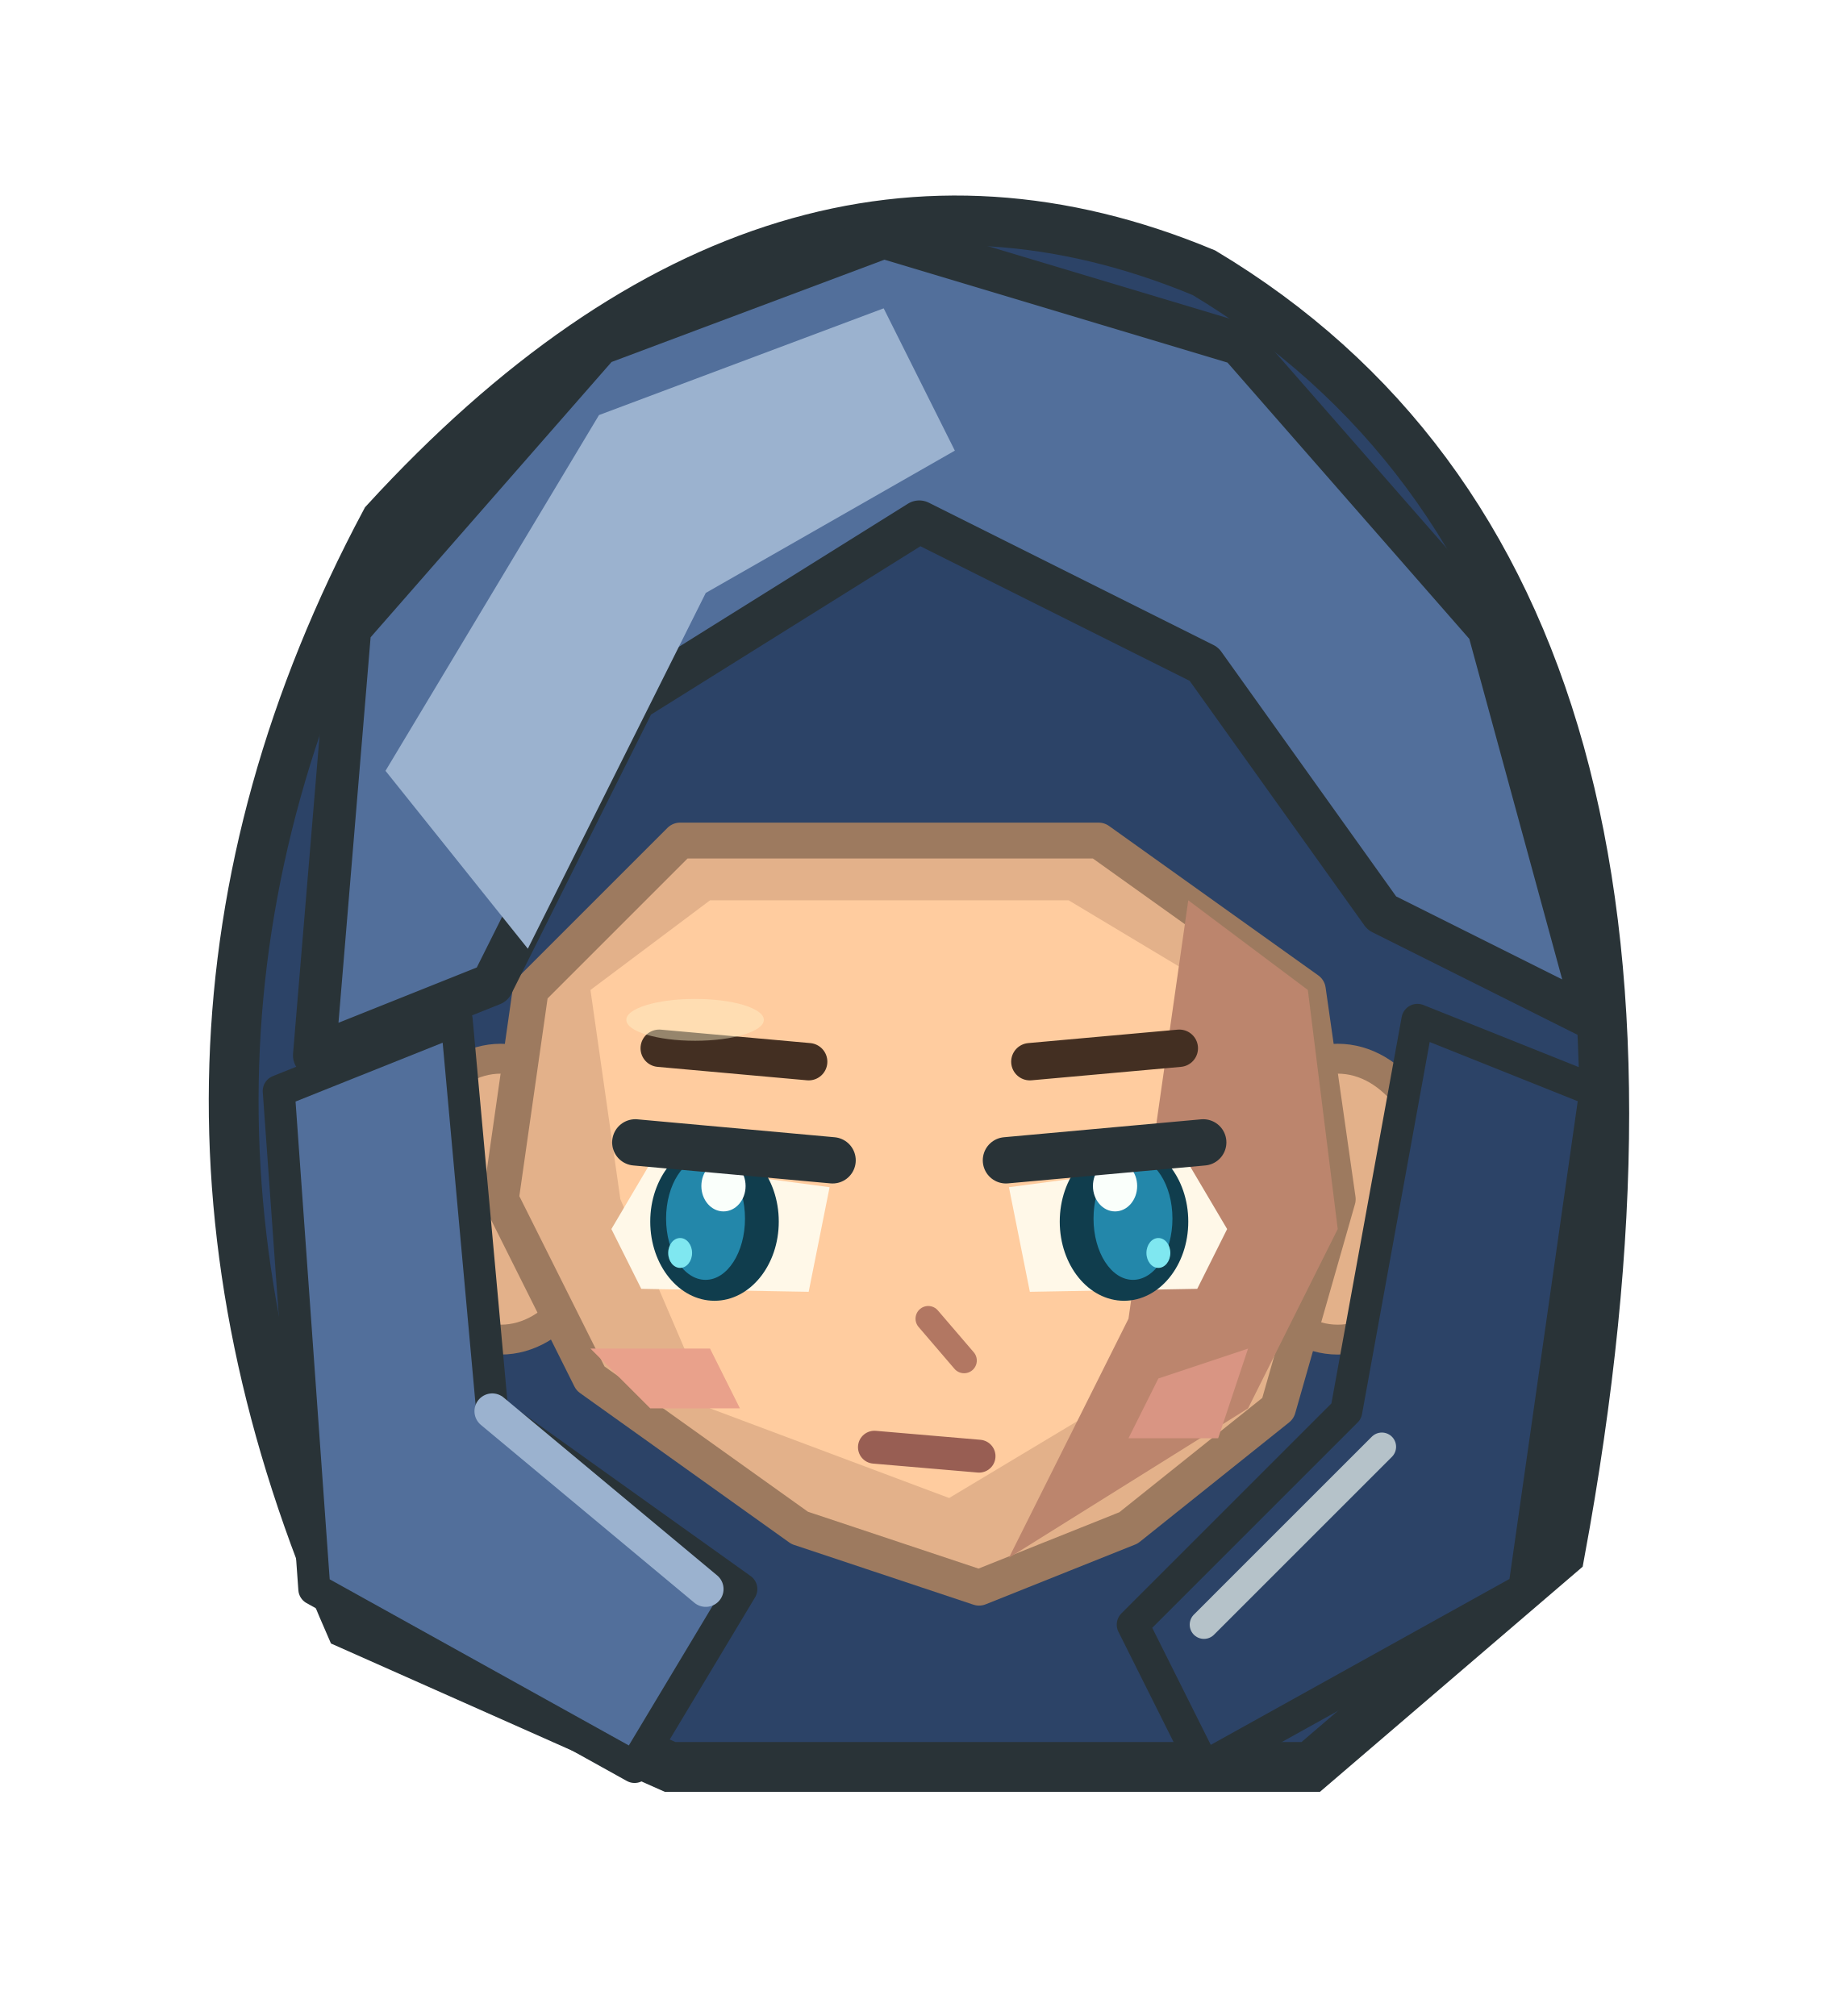
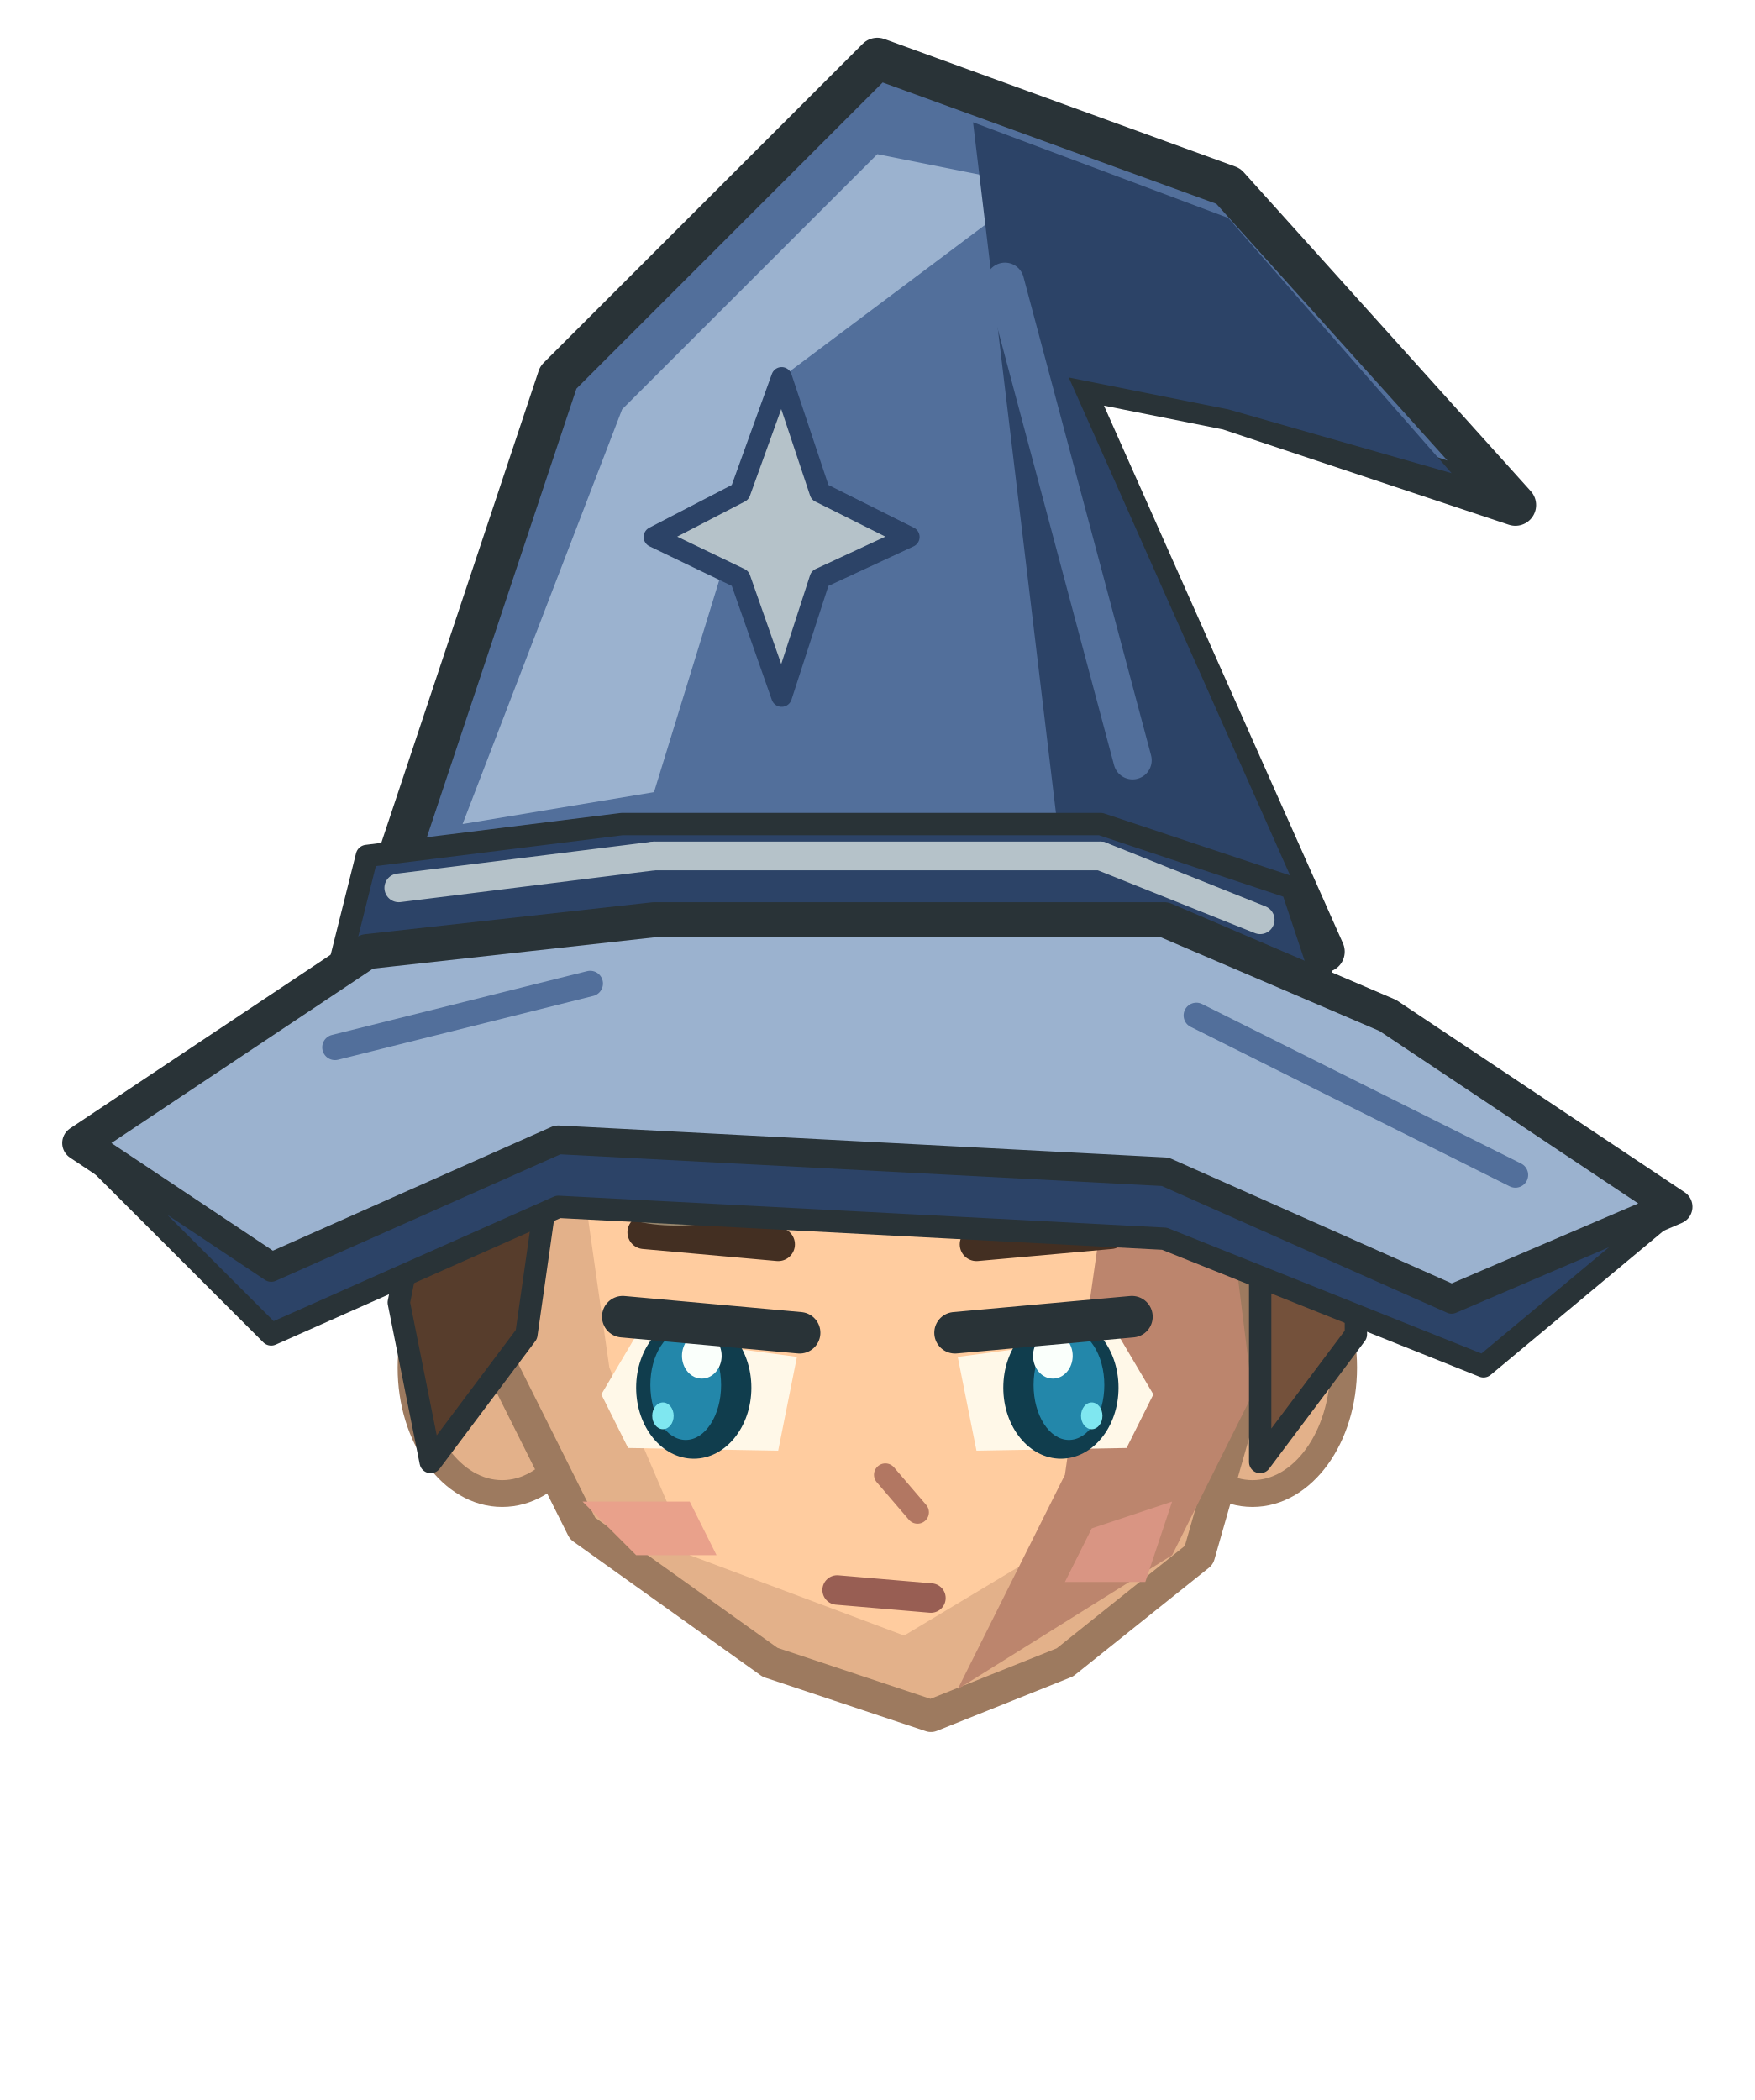
- <svg xmlns="http://www.w3.org/2000/svg" viewBox="-31 -38 62 68">
+ <svg xmlns="http://www.w3.org/2000/svg" viewBox="-33 -49 66 79">
  <defs />
-   <path d="M-16 14 Q-23 -2 -15 -17 Q-4 -29 8 -24 Q23 -15 18 12 L11 18 L-7 18 Z" transform="matrix(1.2 0 0 1.2 0 0)" fill="#2c4367" opacity="1" />
-   <path d="M-16 14 Q-23 -2 -15 -17 Q-4 -29 8 -24 Q23 -15 18 12 L11 18 L-7 18 Z" transform="matrix(1.2 0 0 1.2 0 0)" fill="none" stroke="#293337" stroke-width="1.4" stroke-linecap="butt" stroke-linejoin="miter" opacity="1" />
  <path d="M-10.6 -57 A3.4 4.7 0 1 0 -17.4 -57 A3.4 4.7 0 1 0 -10.6 -57 Z" transform="matrix(1.008 0 0 1.008 0 59.904)" fill="#e3b18a" opacity="1" />
  <path d="M-10.6 -57 A3.4 4.7 0 1 0 -17.4 -57 A3.4 4.7 0 1 0 -10.6 -57 Z" transform="matrix(1.008 0 0 1.008 0 59.904)" fill="none" stroke="#9d7a5f" stroke-width="1" stroke-linecap="butt" stroke-linejoin="miter" opacity="1" />
  <path d="M17.4 -57 A3.4 4.7 0 1 0 10.6 -57 A3.4 4.7 0 1 0 17.4 -57 Z" transform="matrix(1.008 0 0 1.008 0 59.904)" fill="#e3b18a" opacity="1" />
  <path d="M17.4 -57 A3.4 4.7 0 1 0 10.6 -57 A3.4 4.7 0 1 0 17.4 -57 Z" transform="matrix(1.008 0 0 1.008 0 59.904)" fill="none" stroke="#9d7a5f" stroke-width="1" stroke-linecap="butt" stroke-linejoin="miter" opacity="1" />
  <path d="M-13 -64 L-8 -69 L6 -69 L13 -64 L14 -57 L12 -50 L7 -46 L2 -44 L-4 -46 L-11 -51 L-14 -57 Z" transform="matrix(1.008 0 0 1.008 0 59.904)" fill="#e3b18a" opacity="1" />
  <path d="M-13 -64 L-8 -69 L6 -69 L13 -64 L14 -57 L12 -50 L7 -46 L2 -44 L-4 -46 L-11 -51 L-14 -57 Z" transform="matrix(1.008 0 0 1.008 0 59.904)" fill="none" stroke="#9d7a5f" stroke-width="1.2" stroke-linecap="butt" stroke-linejoin="round" opacity="1" />
  <path d="M-11 -64 L-7 -67 L5 -67 L10 -64 L10 -57 L6 -50 L1 -47 L-7 -50 L-10 -57 Z" transform="matrix(1.008 0 0 1.008 0 59.904)" fill="#ffcc9f" opacity="1" />
  <path d="M9 -67 L13 -64 L14 -56 L11 -50 L3 -45 L7 -53 Z" transform="matrix(1.008 0 0 1.008 0 59.904)" fill="#bc856d" opacity="1" />
  <path d="M-11 -52 L-9 -50 L-6 -50 L-7 -52 Z" transform="matrix(1.008 0 0 1.008 0 59.904)" fill="#e9a18b" opacity="1" />
  <path d="M8 -51 L11 -52 L10 -49 L7 -49 Z" transform="matrix(1.008 0 0 1.008 0 59.904)" fill="#d99583" opacity="1" />
  <path d="M-3.5 -1.4 L2.5 -2.2 L3.8 0 L2.8 2 L-2.8 2.1 Z" transform="matrix(-1.008 0 0 1.008 -6.552 3.456)" fill="#fff8e8" opacity="1" />
  <path d="M2.5 -0.25 A2.15 2.65 0 1 0 -1.8 -0.25 A2.15 2.65 0 1 0 2.5 -0.25 Z" transform="matrix(-1.008 0 0 1.008 -6.552 3.456)" fill="#103d4d" opacity="1" />
  <path d="M1.97 -0.35 A1.32 2.05 0 1 0 -0.67 -0.35 A1.32 2.05 0 1 0 1.97 -0.35 Z" transform="matrix(-1.008 0 0 1.008 -6.552 3.456)" fill="#2387aa" opacity="1" />
  <path d="M0.79 -1.44 A0.74 0.85 0 1 0 -0.69 -1.44 A0.74 0.85 0 1 0 0.79 -1.44 Z" transform="matrix(-1.008 0 0 1.008 -6.552 3.456)" fill="#fafffb" opacity="1" />
  <path d="M1.9 0.8 A0.4 0.5 0 1 0 1.1 0.8 A0.4 0.5 0 1 0 1.9 0.8 Z" transform="matrix(-1.008 0 0 1.008 -6.552 3.456)" fill="#7fe7f0" opacity="1" />
  <path d="M-3.6 -2.3 L3 -2.9" transform="matrix(-1.008 0 0 1.008 -6.552 3.456)" fill="none" stroke="#293337" stroke-width="1.55" stroke-linecap="round" stroke-linejoin="round" opacity="1" />
  <path d="M-2.8 -5.6 L2.2 -6.05" transform="matrix(-1.008 0 0 1.008 -6.552 3.456)" fill="none" stroke="#432f22" stroke-width="1.25" stroke-linecap="round" stroke-linejoin="round" opacity="1" />
  <path d="M-3.5 -1.4 L2.5 -2.2 L3.8 0 L2.8 2 L-2.8 2.1 Z" transform="matrix(1.008 0 0 1.008 6.552 3.456)" fill="#fff8e8" opacity="1" />
  <path d="M2.5 -0.25 A2.15 2.65 0 1 0 -1.8 -0.25 A2.15 2.65 0 1 0 2.5 -0.25 Z" transform="matrix(1.008 0 0 1.008 6.552 3.456)" fill="#103d4d" opacity="1" />
  <path d="M1.97 -0.35 A1.32 2.05 0 1 0 -0.67 -0.35 A1.32 2.05 0 1 0 1.97 -0.35 Z" transform="matrix(1.008 0 0 1.008 6.552 3.456)" fill="#2387aa" opacity="1" />
  <path d="M0.79 -1.44 A0.74 0.85 0 1 0 -0.69 -1.44 A0.74 0.85 0 1 0 0.79 -1.44 Z" transform="matrix(1.008 0 0 1.008 6.552 3.456)" fill="#fafffb" opacity="1" />
  <path d="M1.9 0.8 A0.4 0.5 0 1 0 1.1 0.8 A0.4 0.5 0 1 0 1.9 0.8 Z" transform="matrix(1.008 0 0 1.008 6.552 3.456)" fill="#7fe7f0" opacity="1" />
  <path d="M-3.6 -2.3 L3 -2.9" transform="matrix(1.008 0 0 1.008 6.552 3.456)" fill="none" stroke="#293337" stroke-width="1.55" stroke-linecap="round" stroke-linejoin="round" opacity="1" />
  <path d="M-2.8 -5.6 L2.2 -6.05" transform="matrix(1.008 0 0 1.008 6.552 3.456)" fill="none" stroke="#432f22" stroke-width="1.25" stroke-linecap="round" stroke-linejoin="round" opacity="1" />
  <path d="M0.3 -53 L1.5 -51.6" transform="matrix(1.008 0 0 1.008 0 59.904)" fill="none" stroke="#b27762" stroke-width="0.85" stroke-linecap="round" stroke-linejoin="round" opacity="1" />
  <path d="M-1.5 -48.7 L2 -48.4" transform="matrix(1.008 0 0 1.008 0 59.904)" fill="none" stroke="#985e53" stroke-width="1.1" stroke-linecap="round" stroke-linejoin="round" opacity="1" />
  <path d="M-5.2 -63 A2.3 0.7 0 1 0 -9.8 -63 A2.3 0.7 0 1 0 -5.2 -63 Z" transform="matrix(1.008 0 0 1.008 0 59.904)" fill="#fff3ca70" opacity="1" />
-   <path d="M-17 -2 L-16 -14 L-9 -22 L-1 -25 L9 -22 L16 -14 L19 -3 L13 -6 L8 -13 L0 -17 L-8 -12 L-12 -4 Z" transform="matrix(1.2 0 0 1.2 0 0)" fill="#526f9b" opacity="1" />
-   <path d="M-17 -2 L-16 -14 L-9 -22 L-1 -25 L9 -22 L16 -14 L19 -3 L13 -6 L8 -13 L0 -17 L-8 -12 L-12 -4 Z" transform="matrix(1.2 0 0 1.2 0 0)" fill="none" stroke="#293337" stroke-width="1.2" stroke-linecap="butt" stroke-linejoin="round" opacity="1" />
-   <path d="M-15 -10 L-9 -20 L-1 -23 L1 -19 L-6 -15 L-11 -5 Z" transform="matrix(1.2 0 0 1.2 0 0)" fill="#9bb2cf" opacity="1" />
-   <path d="M-18 -1 L-13 -3 L-12 8 L-5 13 L-8 18 L-17 13 Z" transform="matrix(1.2 0 0 1.2 0 0)" fill="#526f9b" opacity="1" />
-   <path d="M-18 -1 L-13 -3 L-12 8 L-5 13 L-8 18 L-17 13 Z" transform="matrix(1.2 0 0 1.2 0 0)" fill="none" stroke="#293337" stroke-width="0.9" stroke-linecap="butt" stroke-linejoin="round" opacity="1" />
-   <path d="M14 -3 L19 -1 L17 13 L8 18 L6 14 L12 8 Z" transform="matrix(1.2 0 0 1.2 0 0)" fill="#2c4367" opacity="1" />
-   <path d="M14 -3 L19 -1 L17 13 L8 18 L6 14 L12 8 Z" transform="matrix(1.2 0 0 1.2 0 0)" fill="none" stroke="#293337" stroke-width="0.9" stroke-linecap="butt" stroke-linejoin="round" opacity="1" />
-   <path d="M-12 8 L-6 13" transform="matrix(1.2 0 0 1.2 0 0)" fill="none" stroke="#9bb2cf" stroke-width="1" stroke-linecap="round" stroke-linejoin="round" opacity="1" />
-   <path d="M8 14 L13 9" transform="matrix(1.2 0 0 1.2 0 0)" fill="none" stroke="#b5c2c9" stroke-width="0.8" stroke-linecap="round" stroke-linejoin="round" opacity="1" />
+   <path d="M-14 -5 L-10 -6 L-11 1 L-14 5 L-15 0 Z" transform="matrix(1.2 0 0 1.2 0 0)" fill="#573d2c" opacity="1" />
+   <path d="M-14 -5 L-10 -6 L-11 1 L-14 5 L-15 0 Z" transform="matrix(1.2 0 0 1.2 0 0)" fill="none" stroke="#293337" stroke-width="0.7" stroke-linecap="butt" stroke-linejoin="round" opacity="1" />
+   <path d="M11 -6 L15 -5 L15 1 L12 5 L12 -1 Z" transform="matrix(1.2 0 0 1.2 0 0)" fill="#74513b" opacity="1" />
+   <path d="M11 -6 L15 -5 L15 1 L12 5 L12 -1 Z" transform="matrix(1.2 0 0 1.2 0 0)" fill="none" stroke="#293337" stroke-width="0.7" stroke-linecap="butt" stroke-linejoin="round" opacity="1" />
+   <path d="M-11 -6 L-4 -8 L7 -7 L12 -5 L7 -3 L0 -5 L-6 -3 L-7 -5 Z" transform="matrix(1.2 0 0 1.2 0 0)" fill="#74513b" opacity="1" />
+   <path d="M-16 -11 L-10 -29 L0 -39 L11 -35 L20 -25 L11 -28 L6 -29 L14 -11 Z" transform="matrix(1.2 0 0 1.2 0 0)" fill="#526f9b" opacity="1" />
+   <path d="M-16 -11 L-10 -29 L0 -39 L11 -35 L20 -25 L11 -28 L6 -29 L14 -11 Z" transform="matrix(1.2 0 0 1.2 0 0)" fill="none" stroke="#293337" stroke-width="1.3" stroke-linecap="butt" stroke-linejoin="round" opacity="1" />
+   <path d="M-13 -15 L-8 -28 L0 -36 L5 -35 L-3 -29 L-7 -16 Z" transform="matrix(1.2 0 0 1.2 0 0)" fill="#9bb2cf" opacity="1" />
+   <path d="M3 -37 L11 -34 L18 -26 L11 -28 L6 -29 L14 -11 L6 -12 Z" transform="matrix(1.2 0 0 1.2 0 0)" fill="#2c4367" opacity="1" />
+   <path d="M4 -32 L8 -17" transform="matrix(1.2 0 0 1.2 0 0)" fill="none" stroke="#526f9b" stroke-width="1.2" stroke-linecap="round" stroke-linejoin="round" opacity="1" />
+   <path d="M-16 -14 L-8 -15 L7 -15 L13 -13 L14 -10 L-17 -10 Z" transform="matrix(1.2 0 0 1.2 0 0)" fill="#2c4367" opacity="1" />
+   <path d="M-16 -14 L-8 -15 L7 -15 L13 -13 L14 -10 L-17 -10 Z" transform="matrix(1.2 0 0 1.2 0 0)" fill="none" stroke="#293337" stroke-width="0.7" stroke-linecap="round" stroke-linejoin="round" opacity="1" />
+   <path d="M-15 -13 L-7 -14" transform="matrix(1.2 0 0 1.2 0 0)" fill="none" stroke="#b5c2c9" stroke-width="0.9" stroke-linecap="round" stroke-linejoin="round" opacity="1" />
+   <path d="M-7 -14 L7 -14" transform="matrix(1.2 0 0 1.2 0 0)" fill="none" stroke="#b5c2c9" stroke-width="0.9" stroke-linecap="round" stroke-linejoin="round" opacity="1" />
+   <path d="M7 -14 L12 -12" transform="matrix(1.2 0 0 1.2 0 0)" fill="none" stroke="#b5c2c9" stroke-width="0.9" stroke-linecap="round" stroke-linejoin="round" opacity="1" />
+   <path d="M-25 -5 L-16 -11 L-7 -12 L9 -12 L16 -9 L25 -3 L18 0 L9 -4 L-10 -5 L-19 -1 Z" transform="matrix(1.2 0 0 1.2 0 0)" fill="#9bb2cf" opacity="1" />
+   <path d="M-25 -5 L-16 -11 L-7 -12 L9 -12 L16 -9 L25 -3 L18 0 L9 -4 L-10 -5 L-19 -1 Z" transform="matrix(1.2 0 0 1.2 0 0)" fill="none" stroke="#293337" stroke-width="1.1" stroke-linecap="round" stroke-linejoin="round" opacity="1" />
+   <path d="M-25 -5 L-19 -1 L-10 -5 L9 -4 L18 0 L25 -3 L19 2 L9 -2 L-10 -3 L-19 1 Z" transform="matrix(1.2 0 0 1.2 0 0)" fill="#2c4367" opacity="1" />
+   <path d="M-25 -5 L-19 -1 L-10 -5 L9 -4 L18 0 L25 -3 L19 2 L9 -2 L-10 -3 L-19 1 Z" transform="matrix(1.2 0 0 1.2 0 0)" fill="none" stroke="#293337" stroke-width="0.7" stroke-linecap="round" stroke-linejoin="round" opacity="1" />
+   <path d="M-17 -8 L-9 -10" transform="matrix(1.2 0 0 1.2 0 0)" fill="none" stroke="#526f9b" stroke-width="0.8" stroke-linecap="round" stroke-linejoin="round" opacity="1" />
+   <path d="M10 -9 L20 -4" transform="matrix(1.2 0 0 1.2 0 0)" fill="none" stroke="#526f9b" stroke-width="0.8" stroke-linecap="round" stroke-linejoin="round" opacity="1" />
+   <path d="M-3 -29 L-1.8 -25.4 L1 -24 L-1.8 -22.7 L-3 -19 L-4.3 -22.7 L-7 -24 L-4.3 -25.4 Z" transform="matrix(1.2 0 0 1.2 0 0)" fill="#b5c2c9" opacity="1" />
+   <path d="M-3 -29 L-1.8 -25.4 L1 -24 L-1.8 -22.7 L-3 -19 L-4.3 -22.7 L-7 -24 L-4.3 -25.4 Z" transform="matrix(1.2 0 0 1.2 0 0)" fill="none" stroke="#2c4367" stroke-width="0.65" stroke-linecap="round" stroke-linejoin="round" opacity="1" />
</svg>
